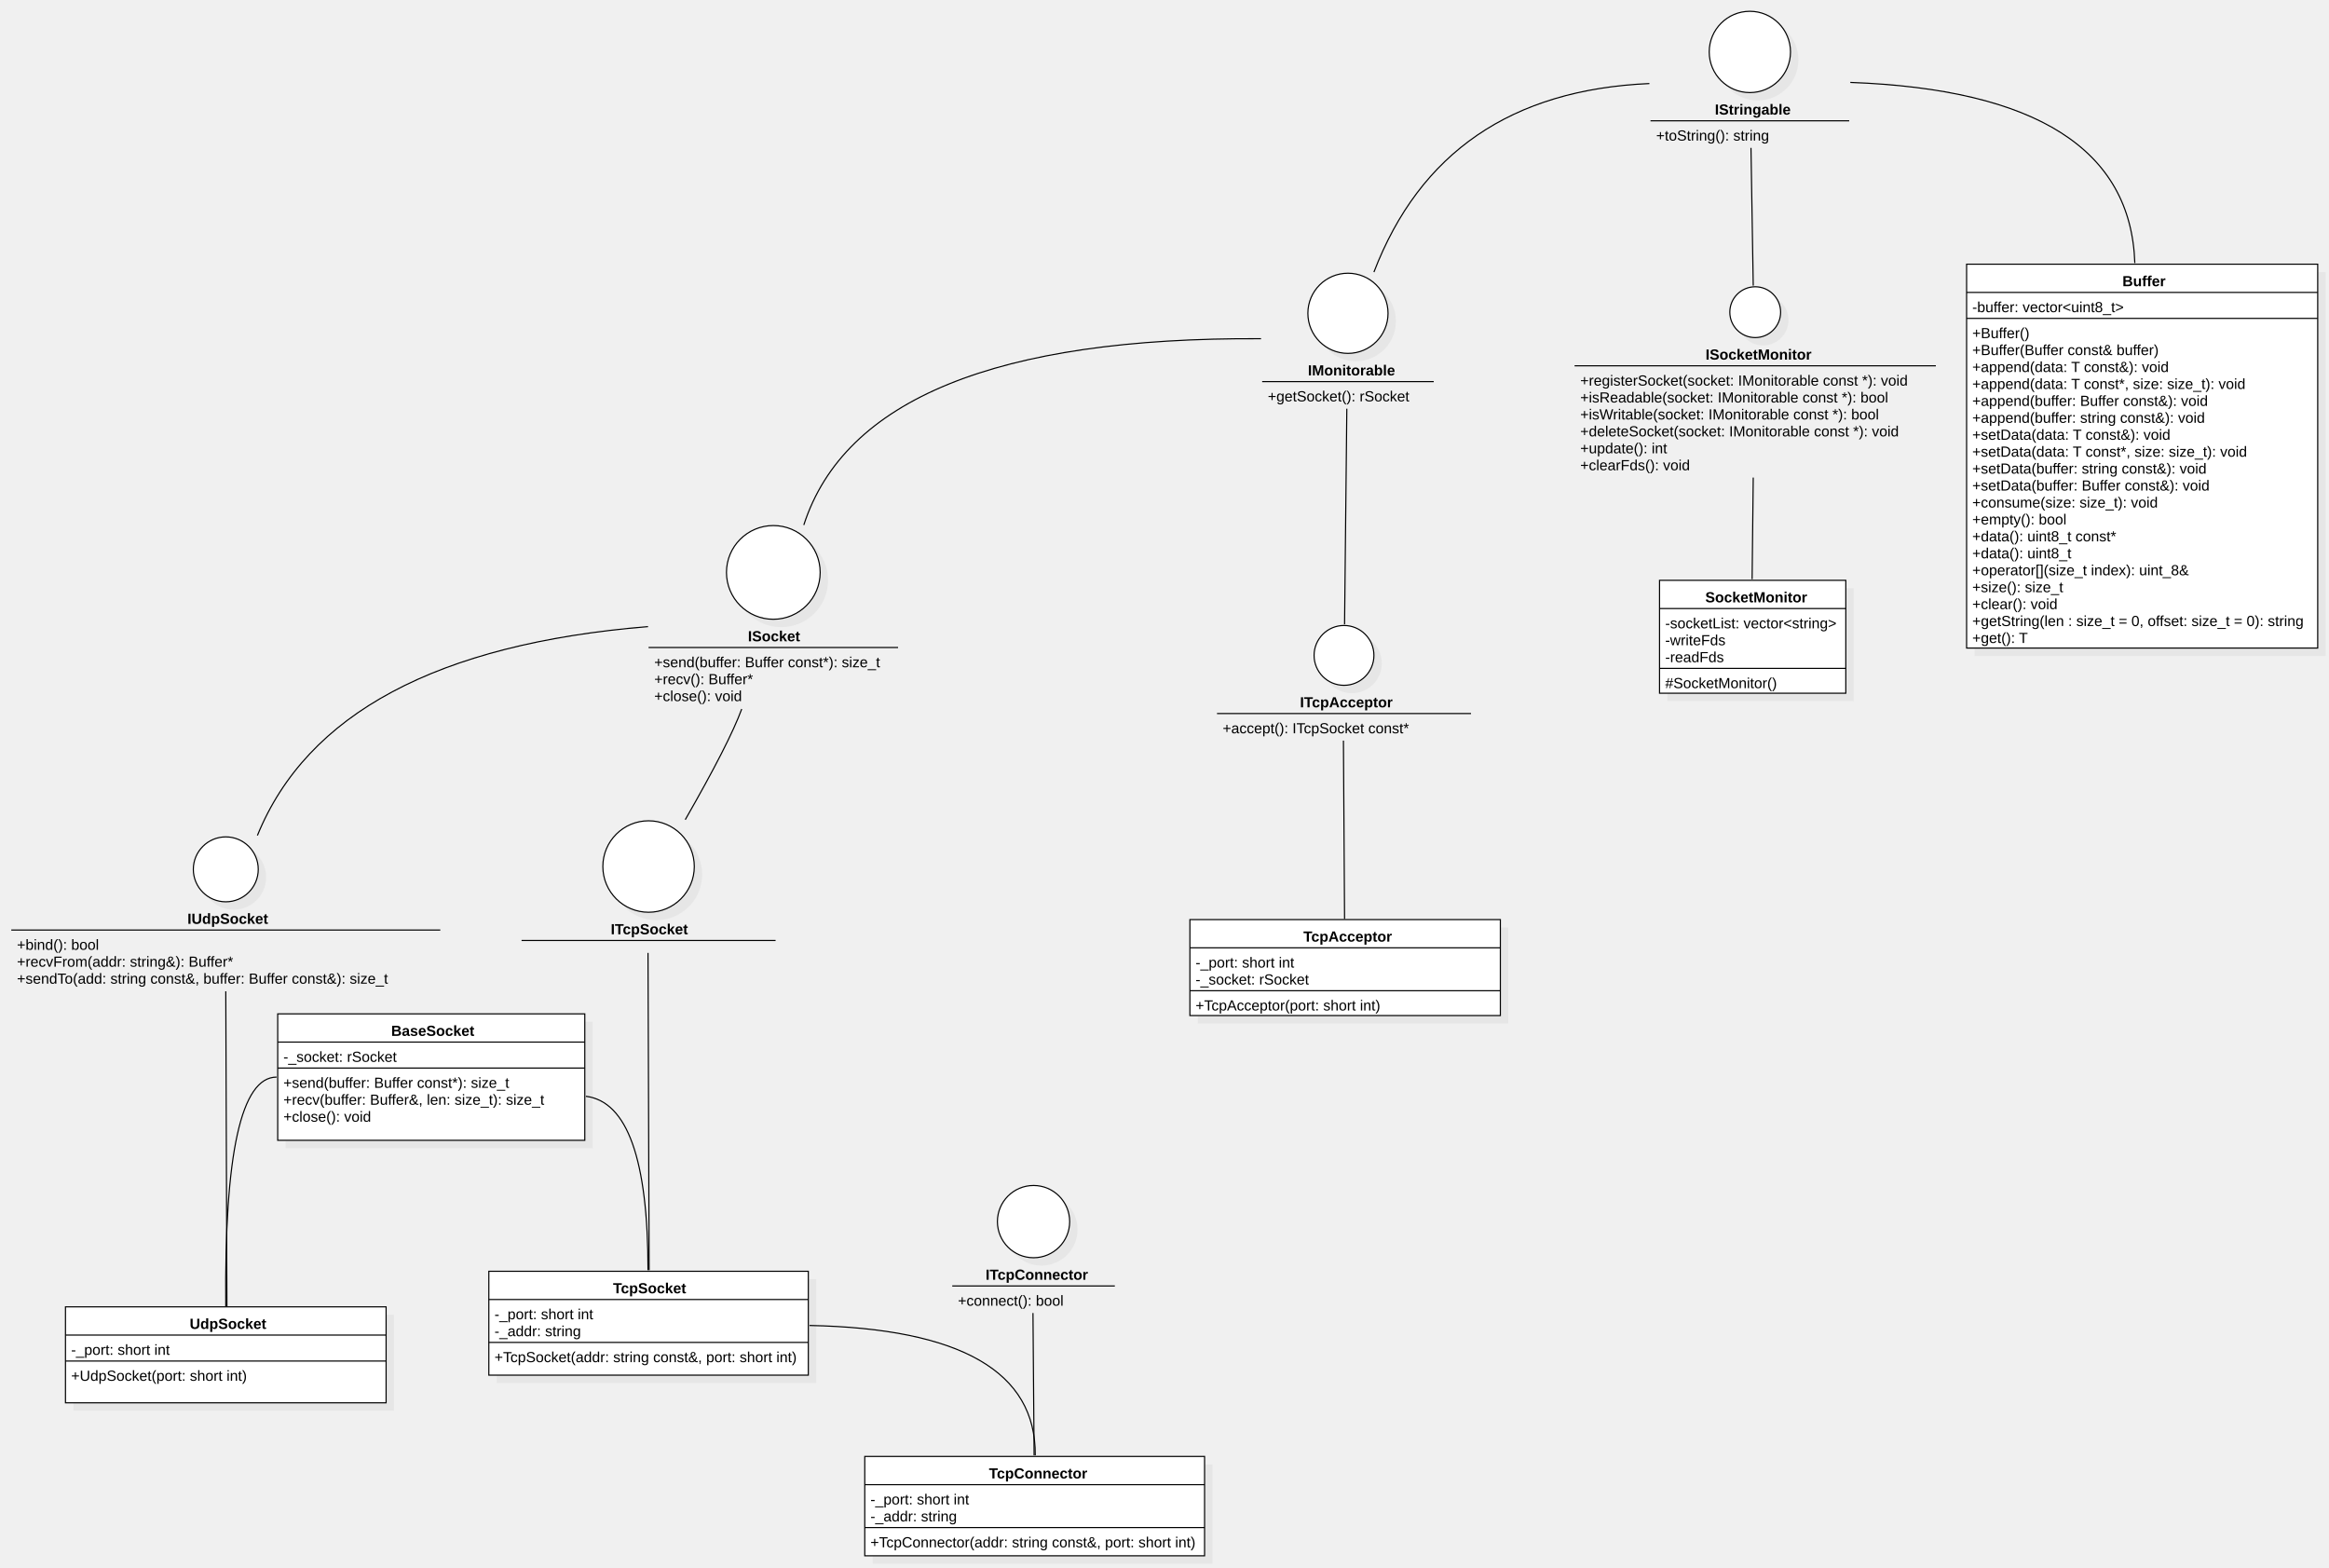
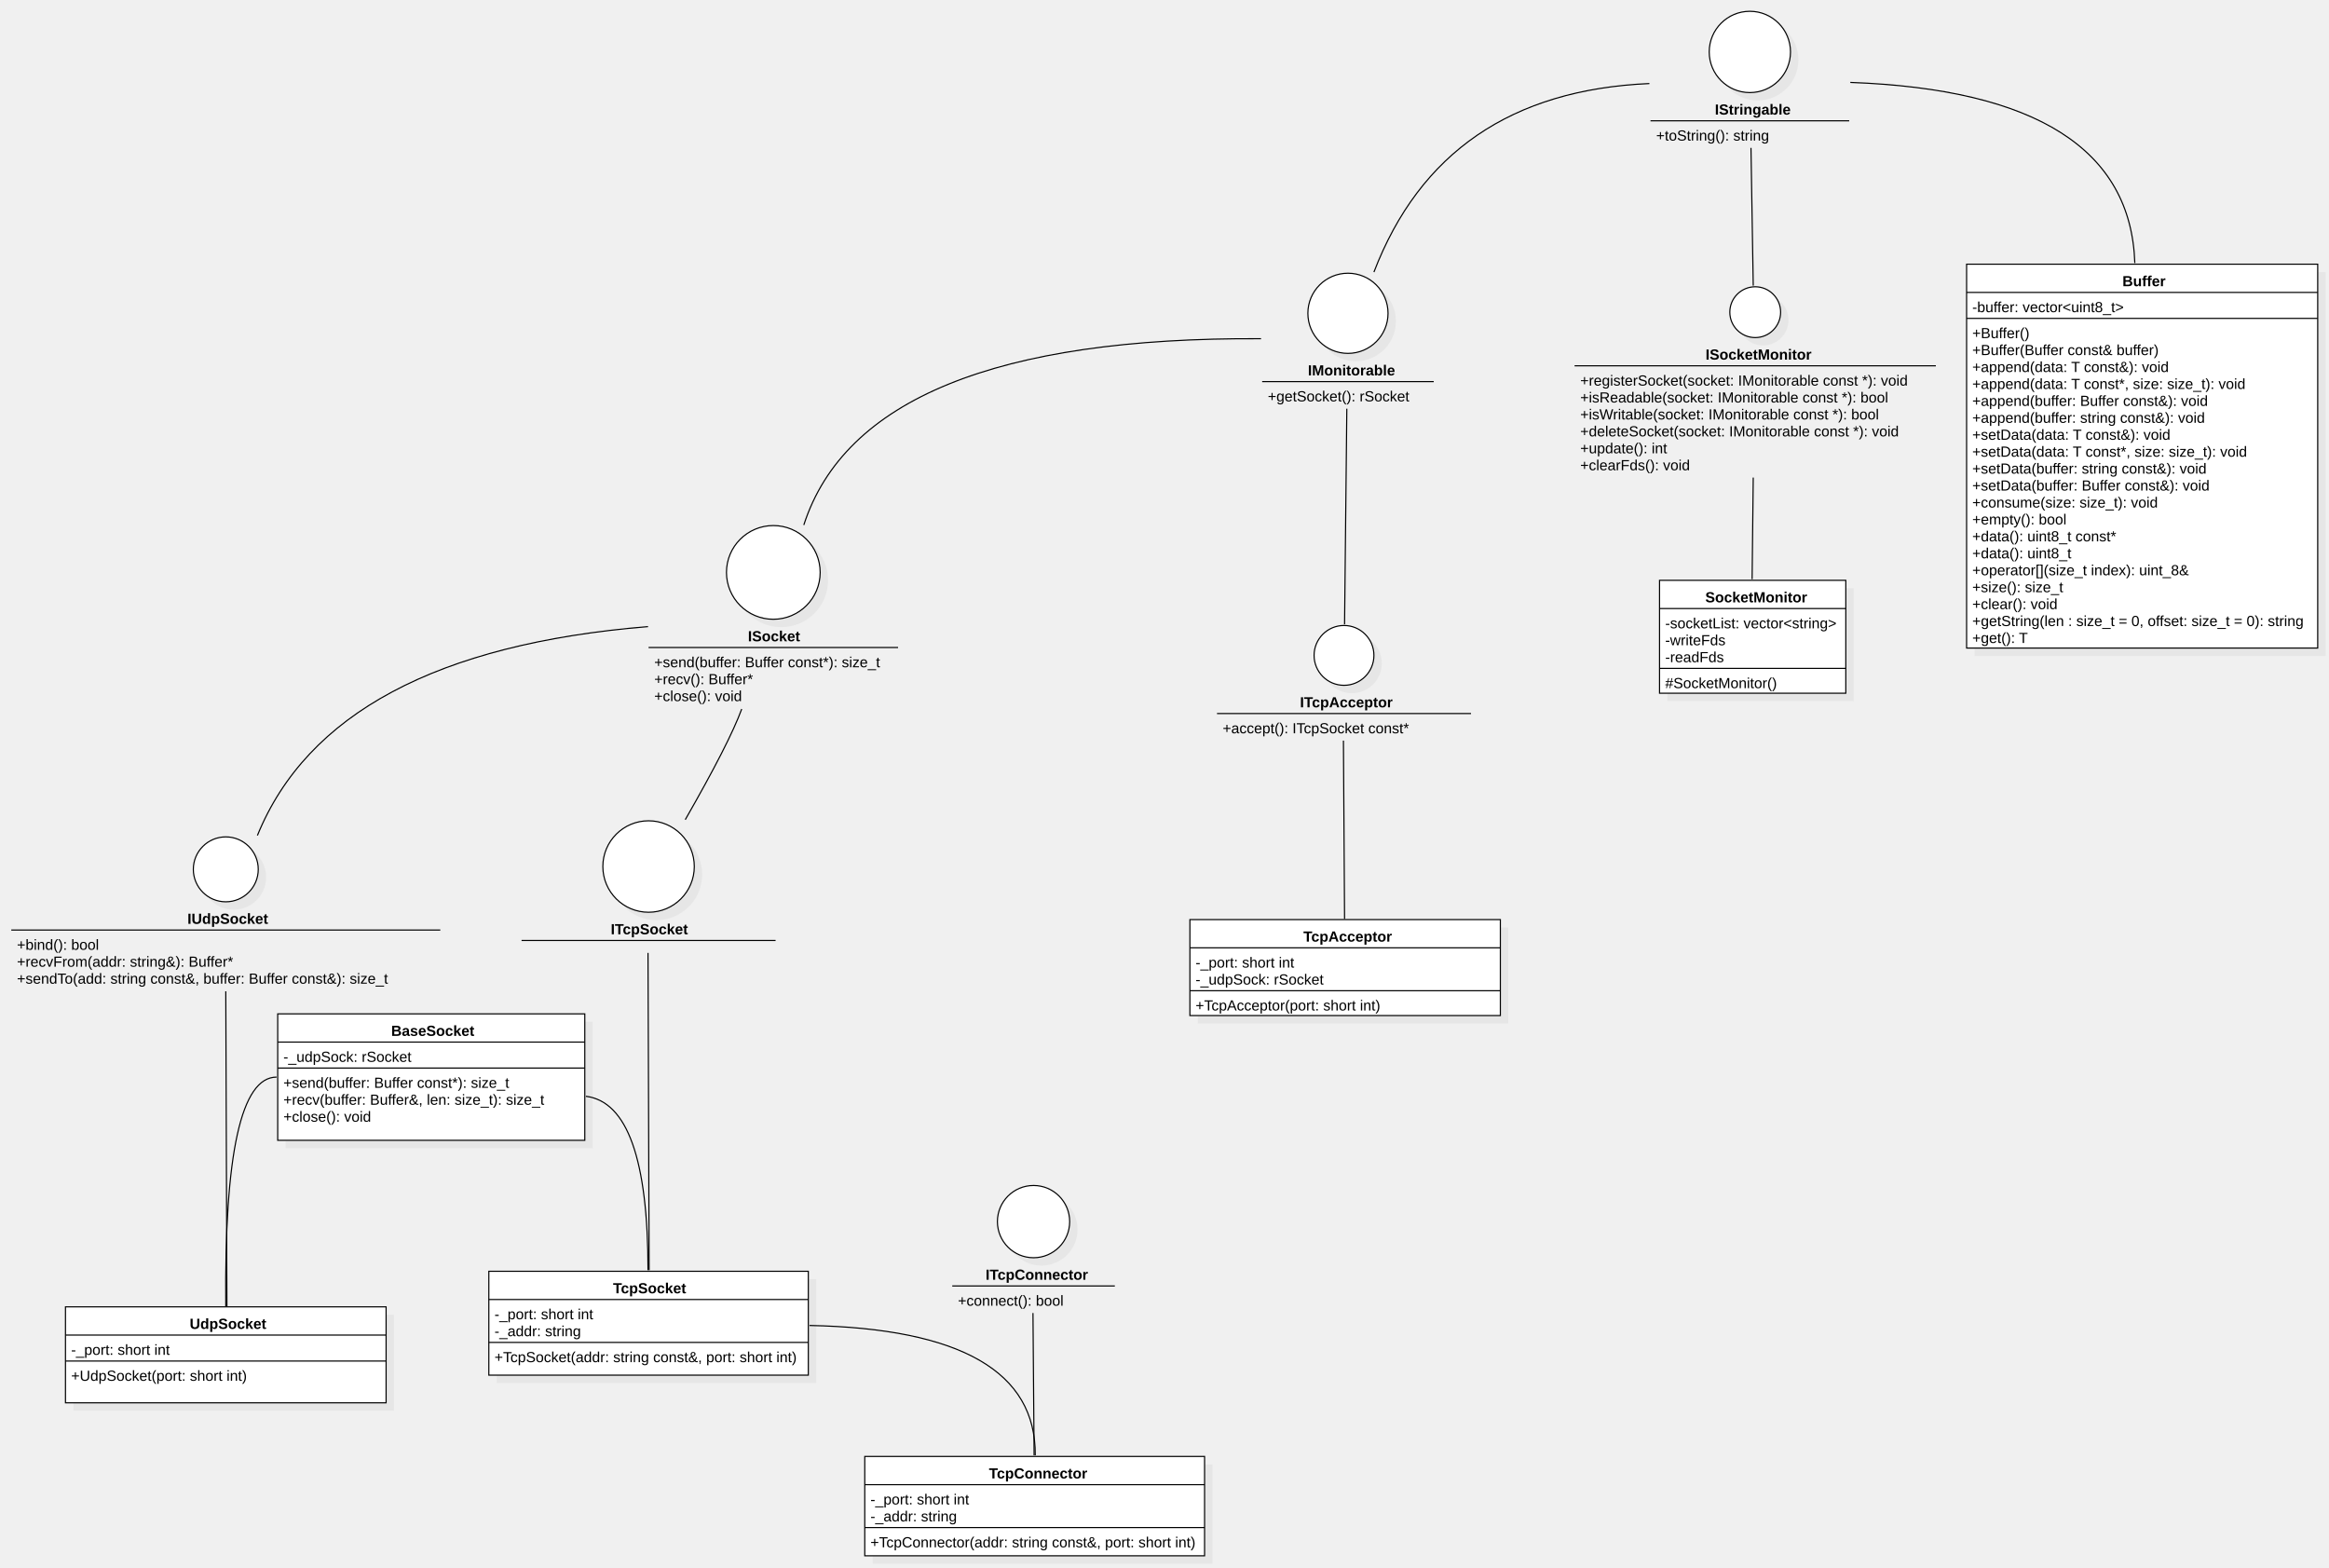
<svg xmlns="http://www.w3.org/2000/svg" version="1.1" width="2063" height="1388">
  <defs />
  <g>
    <g transform="translate(-34,2) scale(1,1)">
      <path fill="#C0C0C0" stroke="none" d="M 684.5 512 C 684.5 489.08 703.08 470.5 726 470.5 C 748.92 470.5 767.5 489.08 767.5 512 C 767.5 534.92 748.92 553.5 726 553.5 C 703.08 553.5 684.5 534.92 684.5 512 Z" opacity="0.2" />
    </g>
    <g transform="translate(-34,2) scale(1,1)">
      <path fill="#ffffff" stroke="none" d="M 677.5 505 C 677.5 482.08 696.08 463.5 719 463.5 C 741.92 463.5 760.5 482.08 760.5 505 C 760.5 527.92 741.92 546.5 719 546.5 C 696.08 546.5 677.5 527.92 677.5 505 Z" />
    </g>
    <g transform="translate(-34,2) scale(1,1)">
      <path fill="none" stroke="#000000" d="M 677.5 505 C 677.5 482.08 696.08 463.5 719 463.5 C 741.92 463.5 760.5 482.08 760.5 505 C 760.5 527.92 741.92 546.5 719 546.5 C 696.08 546.5 677.5 527.92 677.5 505 Z" stroke-miterlimit="10" />
    </g>
    <g transform="translate(-34,2) scale(1,1)">
      <path fill="none" stroke="#000000" d="M 608.5 571.5 L 829.5 571.5" stroke-miterlimit="10" />
    </g>
    <g transform="translate(-34,2) scale(1,1)">
      <g>
        <path fill="none" stroke="none" />
        <text fill="#000000" stroke="none" font-family="Arial" font-size="13px" font-style="normal" font-weight="bold" text-decoration="none" x="696.5" y="566">ISocket</text>
      </g>
    </g>
    <g transform="translate(-34,2) scale(1,1)">
      <g>
        <path fill="none" stroke="none" />
        <text fill="#000000" stroke="none" font-family="Arial" font-size="13px" font-style="normal" font-weight="normal" text-decoration="none" x="613.5" y="589">+send(buffer: Buffer const*): size_t</text>
      </g>
    </g>
    <g transform="translate(-34,2) scale(1,1)">
      <g>
        <path fill="none" stroke="none" />
        <text fill="#000000" stroke="none" font-family="Arial" font-size="13px" font-style="normal" font-weight="normal" text-decoration="none" x="613.5" y="604">+recv(): Buffer*</text>
      </g>
    </g>
    <g transform="translate(-34,2) scale(1,1)">
      <g>
        <path fill="none" stroke="none" />
        <text fill="#000000" stroke="none" font-family="Arial" font-size="13px" font-style="normal" font-weight="normal" text-decoration="none" x="613.5" y="619">+close(): void</text>
      </g>
    </g>
    <g transform="translate(-34,2) scale(1,1)">
      <rect fill="#C0C0C0" stroke="none" x="807" y="1295" width="301" height="88" opacity="0.2" />
    </g>
    <g transform="translate(-34,2) scale(1,1)">
      <rect fill="#ffffff" stroke="none" x="800" y="1288" width="301" height="88" />
    </g>
    <g transform="translate(-34,2) scale(1,1)">
      <path fill="none" stroke="#000000" d="M 800 1288 L 1101 1288 L 1101 1376 L 800 1376 L 800 1288 Z Z" stroke-miterlimit="10" />
    </g>
    <g transform="translate(-34,2) scale(1,1)">
      <path fill="none" stroke="#000000" d="M 800 1313 L 1101 1313" stroke-miterlimit="10" />
    </g>
    <g transform="translate(-34,2) scale(1,1)">
      <path fill="none" stroke="#000000" d="M 800 1351 L 1101 1351" stroke-miterlimit="10" />
    </g>
    <g transform="translate(-34,2) scale(1,1)">
      <g>
        <path fill="none" stroke="none" />
        <text fill="#000000" stroke="none" font-family="Arial" font-size="13px" font-style="normal" font-weight="bold" text-decoration="none" x="910" y="1307.5">TcpConnector</text>
      </g>
    </g>
    <g transform="translate(-34,2) scale(1,1)">
      <g>
        <path fill="none" stroke="none" />
        <text fill="#000000" stroke="none" font-family="Arial" font-size="13px" font-style="normal" font-weight="normal" text-decoration="none" x="805" y="1330.5">-_port: short int</text>
      </g>
    </g>
    <g transform="translate(-34,2) scale(1,1)">
      <g>
        <path fill="none" stroke="none" />
        <text fill="#000000" stroke="none" font-family="Arial" font-size="13px" font-style="normal" font-weight="normal" text-decoration="none" x="805" y="1345.5">-_addr: string</text>
      </g>
    </g>
    <g transform="translate(-34,2) scale(1,1)">
      <g>
        <path fill="none" stroke="none" />
        <text fill="#000000" stroke="none" font-family="Arial" font-size="13px" font-style="normal" font-weight="normal" text-decoration="none" x="805" y="1368.5">+TcpConnector(addr: string const&amp;, port: short int)</text>
      </g>
    </g>
    <g transform="translate(-34,2) scale(1,1)">
      <rect fill="#C0C0C0" stroke="none" x="99" y="1162.5" width="284" height="85" opacity="0.2" />
    </g>
    <g transform="translate(-34,2) scale(1,1)">
      <rect fill="#ffffff" stroke="none" x="92" y="1155.5" width="284" height="85" />
    </g>
    <g transform="translate(-34,2) scale(1,1)">
      <path fill="none" stroke="#000000" d="M 92 1155.5 L 376 1155.5 L 376 1240.5 L 92 1240.5 L 92 1155.5 Z Z" stroke-miterlimit="10" />
    </g>
    <g transform="translate(-34,2) scale(1,1)">
      <path fill="none" stroke="#000000" d="M 92 1180.5 L 376 1180.5" stroke-miterlimit="10" />
    </g>
    <g transform="translate(-34,2) scale(1,1)">
      <path fill="none" stroke="#000000" d="M 92 1203.5 L 376 1203.5" stroke-miterlimit="10" />
    </g>
    <g transform="translate(-34,2) scale(1,1)">
      <g>
        <path fill="none" stroke="none" />
        <text fill="#000000" stroke="none" font-family="Arial" font-size="13px" font-style="normal" font-weight="bold" text-decoration="none" x="202" y="1175">UdpSocket</text>
      </g>
    </g>
    <g transform="translate(-34,2) scale(1,1)">
      <g>
        <path fill="none" stroke="none" />
        <text fill="#000000" stroke="none" font-family="Arial" font-size="13px" font-style="normal" font-weight="normal" text-decoration="none" x="97" y="1198">-_port: short int</text>
      </g>
    </g>
    <g transform="translate(-34,2) scale(1,1)">
      <g>
        <path fill="none" stroke="none" />
        <text fill="#000000" stroke="none" font-family="Arial" font-size="13px" font-style="normal" font-weight="normal" text-decoration="none" x="97" y="1221">+UdpSocket(port: short int)</text>
      </g>
    </g>
    <g transform="translate(-34,2) scale(1,1)">
      <path fill="#C0C0C0" stroke="none" d="M 212.25 775 C 212.25 759.122 225.122 746.25 241 746.25 C 256.878 746.25 269.75 759.122 269.75 775 C 269.75 790.878 256.878 803.75 241 803.75 C 225.122 803.75 212.25 790.878 212.25 775 Z" opacity="0.2" />
    </g>
    <g transform="translate(-34,2) scale(1,1)">
      <path fill="#ffffff" stroke="none" d="M 205.25 768 C 205.25 752.122 218.122 739.25 234 739.25 C 249.878 739.25 262.75 752.122 262.75 768 C 262.75 783.878 249.878 796.75 234 796.75 C 218.122 796.75 205.25 783.878 205.25 768 Z" />
    </g>
    <g transform="translate(-34,2) scale(1,1)">
      <path fill="none" stroke="#000000" d="M 205.25 768 C 205.25 752.122 218.122 739.25 234 739.25 C 249.878 739.25 262.75 752.122 262.75 768 C 262.75 783.878 249.878 796.75 234 796.75 C 218.122 796.75 205.25 783.878 205.25 768 Z" stroke-miterlimit="10" />
    </g>
    <g transform="translate(-34,2) scale(1,1)">
      <path fill="none" stroke="#000000" d="M 44 821.75 L 424 821.75" stroke-miterlimit="10" />
    </g>
    <g transform="translate(-34,2) scale(1,1)">
      <g>
        <path fill="none" stroke="none" />
        <text fill="#000000" stroke="none" font-family="Arial" font-size="13px" font-style="normal" font-weight="bold" text-decoration="none" x="200" y="816.25">IUdpSocket</text>
      </g>
    </g>
    <g transform="translate(-34,2) scale(1,1)">
      <g>
        <path fill="none" stroke="none" />
        <text fill="#000000" stroke="none" font-family="Arial" font-size="13px" font-style="normal" font-weight="normal" text-decoration="none" x="49" y="839.25">+bind(): bool</text>
      </g>
    </g>
    <g transform="translate(-34,2) scale(1,1)">
      <g>
        <path fill="none" stroke="none" />
        <text fill="#000000" stroke="none" font-family="Arial" font-size="13px" font-style="normal" font-weight="normal" text-decoration="none" x="49" y="854.25">+recvFrom(addr: string&amp;): Buffer*</text>
      </g>
    </g>
    <g transform="translate(-34,2) scale(1,1)">
      <g>
        <path fill="none" stroke="none" />
        <text fill="#000000" stroke="none" font-family="Arial" font-size="13px" font-style="normal" font-weight="normal" text-decoration="none" x="49" y="869.25">+sendTo(add: string const&amp;, buffer: Buffer const&amp;): size_t</text>
      </g>
    </g>
    <g transform="translate(-34,2) scale(1,1)">
      <path fill="#C0C0C0" stroke="none" d="M 924.5 1087 C 924.5 1069.327 938.827 1055 956.5 1055 C 974.173 1055 988.5 1069.327 988.5 1087 C 988.5 1104.673 974.173 1119 956.5 1119 C 938.827 1119 924.5 1104.673 924.5 1087 Z" opacity="0.2" />
    </g>
    <g transform="translate(-34,2) scale(1,1)">
      <path fill="#ffffff" stroke="none" d="M 917.5 1080 C 917.5 1062.327 931.827 1048 949.5 1048 C 967.173 1048 981.5 1062.327 981.5 1080 C 981.5 1097.673 967.173 1112 949.5 1112 C 931.827 1112 917.5 1097.673 917.5 1080 Z" />
    </g>
    <g transform="translate(-34,2) scale(1,1)">
      <path fill="none" stroke="#000000" d="M 917.5 1080 C 917.5 1062.327 931.827 1048 949.5 1048 C 967.173 1048 981.5 1062.327 981.5 1080 C 981.5 1097.673 967.173 1112 949.5 1112 C 931.827 1112 917.5 1097.673 917.5 1080 Z" stroke-miterlimit="10" />
    </g>
    <g transform="translate(-34,2) scale(1,1)">
      <path fill="none" stroke="#000000" d="M 877.5 1137 L 1021.5 1137" stroke-miterlimit="10" />
    </g>
    <g transform="translate(-34,2) scale(1,1)">
      <g>
        <path fill="none" stroke="none" />
        <text fill="#000000" stroke="none" font-family="Arial" font-size="13px" font-style="normal" font-weight="bold" text-decoration="none" x="907" y="1131.5">ITcpConnector</text>
      </g>
    </g>
    <g transform="translate(-34,2) scale(1,1)">
      <g>
        <path fill="none" stroke="none" />
        <text fill="#000000" stroke="none" font-family="Arial" font-size="13px" font-style="normal" font-weight="normal" text-decoration="none" x="882.5" y="1154.5">+connect(): bool</text>
      </g>
    </g>
    <g transform="translate(-34,2) scale(1,1)">
      <path fill="none" stroke="#000000" d="M 262 738 Q 328 576 608 553" stroke-miterlimit="10" />
    </g>
    <g transform="translate(-34,2) scale(1,1)">
      <path fill="none" stroke="#000000" d="M 235 1155 Q 235 1123 234 876" stroke-miterlimit="10" />
    </g>
    <g transform="translate(-34,2) scale(1,1)">
      <path fill="none" stroke="#000000" d="M 950 1287 L 949 1161" stroke-miterlimit="10" />
    </g>
    <g transform="translate(-34,2) scale(1,1)">
      <path fill="#C0C0C0" stroke="none" d="M 1205 585.5 C 1205 570.864 1216.864 559 1231.5 559 C 1246.136 559 1258 570.864 1258 585.5 C 1258 600.136 1246.136 612 1231.5 612 C 1216.864 612 1205 600.136 1205 585.5 Z" opacity="0.2" />
    </g>
    <g transform="translate(-34,2) scale(1,1)">
      <path fill="#ffffff" stroke="none" d="M 1198 578.5 C 1198 563.864 1209.864 552 1224.5 552 C 1239.136 552 1251 563.864 1251 578.5 C 1251 593.136 1239.136 605 1224.5 605 C 1209.864 605 1198 593.136 1198 578.5 Z" />
    </g>
    <g transform="translate(-34,2) scale(1,1)">
      <path fill="none" stroke="#000000" d="M 1198 578.5 C 1198 563.864 1209.864 552 1224.5 552 C 1239.136 552 1251 563.864 1251 578.5 C 1251 593.136 1239.136 605 1224.5 605 C 1209.864 605 1198 593.136 1198 578.5 Z" stroke-miterlimit="10" />
    </g>
    <g transform="translate(-34,2) scale(1,1)">
      <path fill="none" stroke="#000000" d="M 1112 630 L 1337 630" stroke-miterlimit="10" />
    </g>
    <g transform="translate(-34,2) scale(1,1)">
      <g>
        <path fill="none" stroke="none" />
        <text fill="#000000" stroke="none" font-family="Arial" font-size="13px" font-style="normal" font-weight="bold" text-decoration="none" x="1185.5" y="624.5">ITcpAcceptor</text>
      </g>
    </g>
    <g transform="translate(-34,2) scale(1,1)">
      <g>
        <path fill="none" stroke="none" />
        <text fill="#000000" stroke="none" font-family="Arial" font-size="13px" font-style="normal" font-weight="normal" text-decoration="none" x="1117" y="647.5">+accept(): ITcpSocket const*</text>
      </g>
    </g>
    <g transform="translate(-34,2) scale(1,1)">
      <rect fill="#C0C0C0" stroke="none" x="1095" y="819.5" width="275" height="85" opacity="0.2" />
    </g>
    <g transform="translate(-34,2) scale(1,1)">
      <rect fill="#ffffff" stroke="none" x="1088" y="812.5" width="275" height="85" />
    </g>
    <g transform="translate(-34,2) scale(1,1)">
      <path fill="none" stroke="#000000" d="M 1088 812.5 L 1363 812.5 L 1363 897.5 L 1088 897.5 L 1088 812.5 Z Z" stroke-miterlimit="10" />
    </g>
    <g transform="translate(-34,2) scale(1,1)">
      <path fill="none" stroke="#000000" d="M 1088 837.5 L 1363 837.5" stroke-miterlimit="10" />
    </g>
    <g transform="translate(-34,2) scale(1,1)">
      <path fill="none" stroke="#000000" d="M 1088 875.5 L 1363 875.5" stroke-miterlimit="10" />
    </g>
    <g transform="translate(-34,2) scale(1,1)">
      <g>
        <path fill="none" stroke="none" />
        <text fill="#000000" stroke="none" font-family="Arial" font-size="13px" font-style="normal" font-weight="bold" text-decoration="none" x="1188.5" y="832">TcpAcceptor</text>
      </g>
    </g>
    <g transform="translate(-34,2) scale(1,1)">
      <g>
        <path fill="none" stroke="none" />
        <text fill="#000000" stroke="none" font-family="Arial" font-size="13px" font-style="normal" font-weight="normal" text-decoration="none" x="1093" y="855">-_port: short int</text>
      </g>
    </g>
    <g transform="translate(-34,2) scale(1,1)">
      <g>
        <path fill="none" stroke="none" />
-         <text fill="#000000" stroke="none" font-family="Arial" font-size="13px" font-style="normal" font-weight="normal" text-decoration="none" x="1093" y="870">-_socket: rSocket</text>
+         <text fill="#000000" stroke="none" font-family="Arial" font-size="13px" font-style="normal" font-weight="normal" text-decoration="none" x="1093" y="870">-_udpSock: rSocket</text>
      </g>
    </g>
    <g transform="translate(-34,2) scale(1,1)">
      <g>
        <path fill="none" stroke="none" />
        <text fill="#000000" stroke="none" font-family="Arial" font-size="13px" font-style="normal" font-weight="normal" text-decoration="none" x="1093" y="893">+TcpAcceptor(port: short int)</text>
      </g>
    </g>
    <g transform="translate(-34,2) scale(1,1)">
      <rect fill="#C0C0C0" stroke="none" x="1783" y="239" width="311" height="340" opacity="0.2" />
    </g>
    <g transform="translate(-34,2) scale(1,1)">
      <rect fill="#ffffff" stroke="none" x="1776" y="232" width="311" height="340" />
    </g>
    <g transform="translate(-34,2) scale(1,1)">
      <path fill="none" stroke="#000000" d="M 1776 232 L 2087 232 L 2087 572 L 1776 572 L 1776 232 Z Z" stroke-miterlimit="10" />
    </g>
    <g transform="translate(-34,2) scale(1,1)">
      <path fill="none" stroke="#000000" d="M 1776 257 L 2087 257" stroke-miterlimit="10" />
    </g>
    <g transform="translate(-34,2) scale(1,1)">
      <path fill="none" stroke="#000000" d="M 1776 280 L 2087 280" stroke-miterlimit="10" />
    </g>
    <g transform="translate(-34,2) scale(1,1)">
      <g>
        <path fill="none" stroke="none" />
        <text fill="#000000" stroke="none" font-family="Arial" font-size="13px" font-style="normal" font-weight="bold" text-decoration="none" x="1914" y="251.5">Buffer</text>
      </g>
    </g>
    <g transform="translate(-34,2) scale(1,1)">
      <g>
        <path fill="none" stroke="none" />
        <text fill="#000000" stroke="none" font-family="Arial" font-size="13px" font-style="normal" font-weight="normal" text-decoration="none" x="1781" y="274.5">-buffer: vector&lt;uint8_t&gt;</text>
      </g>
    </g>
    <g transform="translate(-34,2) scale(1,1)">
      <g>
        <path fill="none" stroke="none" />
        <text fill="#000000" stroke="none" font-family="Arial" font-size="13px" font-style="normal" font-weight="normal" text-decoration="none" x="1781" y="297.5">+Buffer()</text>
      </g>
    </g>
    <g transform="translate(-34,2) scale(1,1)">
      <g>
        <path fill="none" stroke="none" />
        <text fill="#000000" stroke="none" font-family="Arial" font-size="13px" font-style="normal" font-weight="normal" text-decoration="none" x="1781" y="312.5">+Buffer(Buffer const&amp; buffer)</text>
      </g>
    </g>
    <g transform="translate(-34,2) scale(1,1)">
      <g>
        <path fill="none" stroke="none" />
        <text fill="#000000" stroke="none" font-family="Arial" font-size="13px" font-style="normal" font-weight="normal" text-decoration="none" x="1781" y="327.5">+append(data: T const&amp;): void</text>
      </g>
    </g>
    <g transform="translate(-34,2) scale(1,1)">
      <g>
        <path fill="none" stroke="none" />
        <text fill="#000000" stroke="none" font-family="Arial" font-size="13px" font-style="normal" font-weight="normal" text-decoration="none" x="1781" y="342.5">+append(data: T const*, size: size_t): void</text>
      </g>
    </g>
    <g transform="translate(-34,2) scale(1,1)">
      <g>
        <path fill="none" stroke="none" />
        <text fill="#000000" stroke="none" font-family="Arial" font-size="13px" font-style="normal" font-weight="normal" text-decoration="none" x="1781" y="357.5">+append(buffer: Buffer const&amp;): void</text>
      </g>
    </g>
    <g transform="translate(-34,2) scale(1,1)">
      <g>
        <path fill="none" stroke="none" />
        <text fill="#000000" stroke="none" font-family="Arial" font-size="13px" font-style="normal" font-weight="normal" text-decoration="none" x="1781" y="372.5">+append(buffer: string const&amp;): void</text>
      </g>
    </g>
    <g transform="translate(-34,2) scale(1,1)">
      <g>
        <path fill="none" stroke="none" />
        <text fill="#000000" stroke="none" font-family="Arial" font-size="13px" font-style="normal" font-weight="normal" text-decoration="none" x="1781" y="387.5">+setData(data: T const&amp;): void</text>
      </g>
    </g>
    <g transform="translate(-34,2) scale(1,1)">
      <g>
        <path fill="none" stroke="none" />
        <text fill="#000000" stroke="none" font-family="Arial" font-size="13px" font-style="normal" font-weight="normal" text-decoration="none" x="1781" y="402.5">+setData(data: T const*, size: size_t): void</text>
      </g>
    </g>
    <g transform="translate(-34,2) scale(1,1)">
      <g>
        <path fill="none" stroke="none" />
        <text fill="#000000" stroke="none" font-family="Arial" font-size="13px" font-style="normal" font-weight="normal" text-decoration="none" x="1781" y="417.5">+setData(buffer: string const&amp;): void</text>
      </g>
    </g>
    <g transform="translate(-34,2) scale(1,1)">
      <g>
        <path fill="none" stroke="none" />
        <text fill="#000000" stroke="none" font-family="Arial" font-size="13px" font-style="normal" font-weight="normal" text-decoration="none" x="1781" y="432.5">+setData(buffer: Buffer const&amp;): void</text>
      </g>
    </g>
    <g transform="translate(-34,2) scale(1,1)">
      <g>
        <path fill="none" stroke="none" />
        <text fill="#000000" stroke="none" font-family="Arial" font-size="13px" font-style="normal" font-weight="normal" text-decoration="none" x="1781" y="447.5">+consume(size: size_t): void</text>
      </g>
    </g>
    <g transform="translate(-34,2) scale(1,1)">
      <g>
        <path fill="none" stroke="none" />
        <text fill="#000000" stroke="none" font-family="Arial" font-size="13px" font-style="normal" font-weight="normal" text-decoration="none" x="1781" y="462.5">+empty(): bool</text>
      </g>
    </g>
    <g transform="translate(-34,2) scale(1,1)">
      <g>
        <path fill="none" stroke="none" />
        <text fill="#000000" stroke="none" font-family="Arial" font-size="13px" font-style="normal" font-weight="normal" text-decoration="none" x="1781" y="477.5">+data(): uint8_t const*</text>
      </g>
    </g>
    <g transform="translate(-34,2) scale(1,1)">
      <g>
        <path fill="none" stroke="none" />
        <text fill="#000000" stroke="none" font-family="Arial" font-size="13px" font-style="normal" font-weight="normal" text-decoration="none" x="1781" y="492.5">+data(): uint8_t</text>
      </g>
    </g>
    <g transform="translate(-34,2) scale(1,1)">
      <g>
        <path fill="none" stroke="none" />
        <text fill="#000000" stroke="none" font-family="Arial" font-size="13px" font-style="normal" font-weight="normal" text-decoration="none" x="1781" y="507.5">+operator[](size_t index): uint_8&amp;</text>
      </g>
    </g>
    <g transform="translate(-34,2) scale(1,1)">
      <g>
        <path fill="none" stroke="none" />
        <text fill="#000000" stroke="none" font-family="Arial" font-size="13px" font-style="normal" font-weight="normal" text-decoration="none" x="1781" y="522.5">+size(): size_t</text>
      </g>
    </g>
    <g transform="translate(-34,2) scale(1,1)">
      <g>
        <path fill="none" stroke="none" />
        <text fill="#000000" stroke="none" font-family="Arial" font-size="13px" font-style="normal" font-weight="normal" text-decoration="none" x="1781" y="537.5">+clear(): void</text>
      </g>
    </g>
    <g transform="translate(-34,2) scale(1,1)">
      <g>
        <path fill="none" stroke="none" />
        <text fill="#000000" stroke="none" font-family="Arial" font-size="13px" font-style="normal" font-weight="normal" text-decoration="none" x="1781" y="552.5">+getString(len : size_t = 0, offset: size_t = 0): string</text>
      </g>
    </g>
    <g transform="translate(-34,2) scale(1,1)">
      <g>
        <path fill="none" stroke="none" />
        <text fill="#000000" stroke="none" font-family="Arial" font-size="13px" font-style="normal" font-weight="normal" text-decoration="none" x="1781" y="567.5">+get(): T</text>
      </g>
    </g>
    <g transform="translate(-34,2) scale(1,1)">
      <rect fill="#C0C0C0" stroke="none" x="474" y="1131" width="283" height="92" opacity="0.2" />
    </g>
    <g transform="translate(-34,2) scale(1,1)">
      <rect fill="#ffffff" stroke="none" x="467" y="1124" width="283" height="92" />
    </g>
    <g transform="translate(-34,2) scale(1,1)">
      <path fill="none" stroke="#000000" d="M 467 1124 L 750 1124 L 750 1216 L 467 1216 L 467 1124 Z Z" stroke-miterlimit="10" />
    </g>
    <g transform="translate(-34,2) scale(1,1)">
      <path fill="none" stroke="#000000" d="M 467 1149 L 750 1149" stroke-miterlimit="10" />
    </g>
    <g transform="translate(-34,2) scale(1,1)">
      <path fill="none" stroke="#000000" d="M 467 1187 L 750 1187" stroke-miterlimit="10" />
    </g>
    <g transform="translate(-34,2) scale(1,1)">
      <g>
        <path fill="none" stroke="none" />
        <text fill="#000000" stroke="none" font-family="Arial" font-size="13px" font-style="normal" font-weight="bold" text-decoration="none" x="577" y="1143.5">TcpSocket</text>
      </g>
    </g>
    <g transform="translate(-34,2) scale(1,1)">
      <g>
        <path fill="none" stroke="none" />
        <text fill="#000000" stroke="none" font-family="Arial" font-size="13px" font-style="normal" font-weight="normal" text-decoration="none" x="472" y="1166.5">-_port: short int</text>
      </g>
    </g>
    <g transform="translate(-34,2) scale(1,1)">
      <g>
        <path fill="none" stroke="none" />
        <text fill="#000000" stroke="none" font-family="Arial" font-size="13px" font-style="normal" font-weight="normal" text-decoration="none" x="472" y="1181.5">-_addr: string</text>
      </g>
    </g>
    <g transform="translate(-34,2) scale(1,1)">
      <g>
        <path fill="none" stroke="none" />
        <text fill="#000000" stroke="none" font-family="Arial" font-size="13px" font-style="normal" font-weight="normal" text-decoration="none" x="472" y="1204.5">+TcpSocket(addr: string const&amp;, port: short int)</text>
      </g>
    </g>
    <g transform="translate(-34,2) scale(1,1)">
      <path fill="#C0C0C0" stroke="none" d="M 575 772.5 C 575 750.132 593.132 732 615.5 732 C 637.868 732 656 750.132 656 772.5 C 656 794.868 637.868 813 615.5 813 C 593.132 813 575 794.868 575 772.5 Z" opacity="0.2" />
    </g>
    <g transform="translate(-34,2) scale(1,1)">
      <path fill="#ffffff" stroke="none" d="M 568 765.5 C 568 743.132 586.132 725 608.5 725 C 630.868 725 649 743.132 649 765.5 C 649 787.868 630.868 806 608.5 806 C 586.132 806 568 787.868 568 765.5 Z" />
    </g>
    <g transform="translate(-34,2) scale(1,1)">
      <path fill="none" stroke="#000000" d="M 568 765.5 C 568 743.132 586.132 725 608.5 725 C 630.868 725 649 743.132 649 765.5 C 649 787.868 630.868 806 608.5 806 C 586.132 806 568 787.868 568 765.5 Z" stroke-miterlimit="10" />
    </g>
    <g transform="translate(-34,2) scale(1,1)">
      <path fill="none" stroke="#000000" d="M 496 831 L 721 831" stroke-miterlimit="10" />
    </g>
    <g transform="translate(-34,2) scale(1,1)">
      <g>
        <path fill="none" stroke="none" />
        <text fill="#000000" stroke="none" font-family="Arial" font-size="13px" font-style="normal" font-weight="bold" text-decoration="none" x="575" y="825.5">ITcpSocket</text>
      </g>
    </g>
    <g transform="translate(-34,2) scale(1,1)">
      <path fill="none" stroke="#000000" d="M 609 1123 Q 609 1099 608 842" stroke-miterlimit="10" />
    </g>
    <g transform="translate(-34,2) scale(1,1)">
      <path fill="none" stroke="#000000" d="M 641 724 Q 680 656 691 626" stroke-miterlimit="10" />
    </g>
    <g transform="translate(-34,2) scale(1,1)">
      <path fill="#C0C0C0" stroke="none" d="M 1573.25 281.5 C 1573.25 269.074 1583.324 259 1595.75 259 C 1608.176 259 1618.25 269.074 1618.25 281.5 C 1618.25 293.926 1608.176 304 1595.75 304 C 1583.324 304 1573.25 293.926 1573.25 281.5 Z" opacity="0.2" />
    </g>
    <g transform="translate(-34,2) scale(1,1)">
      <path fill="#ffffff" stroke="none" d="M 1566.25 274.5 C 1566.25 262.074 1576.324 252 1588.75 252 C 1601.176 252 1611.25 262.074 1611.25 274.5 C 1611.25 286.926 1601.176 297 1588.75 297 C 1576.324 297 1566.25 286.926 1566.25 274.5 Z" />
    </g>
    <g transform="translate(-34,2) scale(1,1)">
      <path fill="none" stroke="#000000" d="M 1566.25 274.5 C 1566.25 262.074 1576.324 252 1588.75 252 C 1601.176 252 1611.25 262.074 1611.25 274.5 C 1611.25 286.926 1601.176 297 1588.75 297 C 1576.324 297 1566.25 286.926 1566.25 274.5 Z" stroke-miterlimit="10" />
    </g>
    <g transform="translate(-34,2) scale(1,1)">
      <path fill="none" stroke="#000000" d="M 1428.75 322 L 1748.75 322" stroke-miterlimit="10" />
    </g>
    <g transform="translate(-34,2) scale(1,1)">
      <g>
        <path fill="none" stroke="none" />
        <text fill="#000000" stroke="none" font-family="Arial" font-size="13px" font-style="normal" font-weight="bold" text-decoration="none" x="1544.75" y="316.5">ISocketMonitor</text>
      </g>
    </g>
    <g transform="translate(-34,2) scale(1,1)">
      <g>
        <path fill="none" stroke="none" />
        <text fill="#000000" stroke="none" font-family="Arial" font-size="13px" font-style="normal" font-weight="normal" text-decoration="none" x="1433.75" y="339.5">+registerSocket(socket: IMonitorable const *): void</text>
      </g>
    </g>
    <g transform="translate(-34,2) scale(1,1)">
      <g>
        <path fill="none" stroke="none" />
        <text fill="#000000" stroke="none" font-family="Arial" font-size="13px" font-style="normal" font-weight="normal" text-decoration="none" x="1433.75" y="354.5">+isReadable(socket: IMonitorable const *): bool</text>
      </g>
    </g>
    <g transform="translate(-34,2) scale(1,1)">
      <g>
        <path fill="none" stroke="none" />
        <text fill="#000000" stroke="none" font-family="Arial" font-size="13px" font-style="normal" font-weight="normal" text-decoration="none" x="1433.75" y="369.5">+isWritable(socket: IMonitorable const *): bool</text>
      </g>
    </g>
    <g transform="translate(-34,2) scale(1,1)">
      <g>
        <path fill="none" stroke="none" />
        <text fill="#000000" stroke="none" font-family="Arial" font-size="13px" font-style="normal" font-weight="normal" text-decoration="none" x="1433.75" y="384.5">+deleteSocket(socket: IMonitorable const *): void</text>
      </g>
    </g>
    <g transform="translate(-34,2) scale(1,1)">
      <g>
        <path fill="none" stroke="none" />
        <text fill="#000000" stroke="none" font-family="Arial" font-size="13px" font-style="normal" font-weight="normal" text-decoration="none" x="1433.75" y="399.5">+update(): int</text>
      </g>
    </g>
    <g transform="translate(-34,2) scale(1,1)">
      <g>
        <path fill="none" stroke="none" />
        <text fill="#000000" stroke="none" font-family="Arial" font-size="13px" font-style="normal" font-weight="normal" text-decoration="none" x="1433.75" y="414.5">+clearFds(): void</text>
      </g>
    </g>
    <g transform="translate(-34,2) scale(1,1)">
      <rect fill="#C0C0C0" stroke="none" x="1511" y="519" width="165" height="100" opacity="0.2" />
    </g>
    <g transform="translate(-34,2) scale(1,1)">
      <rect fill="#ffffff" stroke="none" x="1504" y="512" width="165" height="100" />
    </g>
    <g transform="translate(-34,2) scale(1,1)">
      <path fill="none" stroke="#000000" d="M 1504 512 L 1669 512 L 1669 612 L 1504 612 L 1504 512 Z Z" stroke-miterlimit="10" />
    </g>
    <g transform="translate(-34,2) scale(1,1)">
      <path fill="none" stroke="#000000" d="M 1504 537 L 1669 537" stroke-miterlimit="10" />
    </g>
    <g transform="translate(-34,2) scale(1,1)">
      <path fill="none" stroke="#000000" d="M 1504 590 L 1669 590" stroke-miterlimit="10" />
    </g>
    <g transform="translate(-34,2) scale(1,1)">
      <g>
        <path fill="none" stroke="none" />
        <text fill="#000000" stroke="none" font-family="Arial" font-size="13px" font-style="normal" font-weight="bold" text-decoration="none" x="1544.5" y="531.5">SocketMonitor</text>
      </g>
    </g>
    <g transform="translate(-34,2) scale(1,1)">
      <g>
        <path fill="none" stroke="none" />
        <text fill="#000000" stroke="none" font-family="Arial" font-size="13px" font-style="normal" font-weight="normal" text-decoration="none" x="1509" y="554.5">-socketList: vector&lt;string&gt;</text>
      </g>
    </g>
    <g transform="translate(-34,2) scale(1,1)">
      <g>
        <path fill="none" stroke="none" />
        <text fill="#000000" stroke="none" font-family="Arial" font-size="13px" font-style="normal" font-weight="normal" text-decoration="none" x="1509" y="569.5">-writeFds</text>
      </g>
    </g>
    <g transform="translate(-34,2) scale(1,1)">
      <g>
        <path fill="none" stroke="none" />
        <text fill="#000000" stroke="none" font-family="Arial" font-size="13px" font-style="normal" font-weight="normal" text-decoration="none" x="1509" y="584.5">-readFds</text>
      </g>
    </g>
    <g transform="translate(-34,2) scale(1,1)">
      <g>
        <path fill="none" stroke="none" />
        <text fill="#000000" stroke="none" font-family="Arial" font-size="13px" font-style="normal" font-weight="normal" text-decoration="none" x="1509" y="607.5">#SocketMonitor()</text>
      </g>
    </g>
    <g transform="translate(-34,2) scale(1,1)">
      <path fill="#C0C0C0" stroke="none" d="M 1199.5 282.5 C 1199.5 262.894 1215.394 247 1235 247 C 1254.606 247 1270.5 262.894 1270.5 282.5 C 1270.5 302.106 1254.606 318 1235 318 C 1215.394 318 1199.5 302.106 1199.5 282.5 Z" opacity="0.2" />
    </g>
    <g transform="translate(-34,2) scale(1,1)">
      <path fill="#ffffff" stroke="none" d="M 1192.5 275.5 C 1192.5 255.894 1208.394 240 1228 240 C 1247.606 240 1263.5 255.894 1263.5 275.5 C 1263.5 295.106 1247.606 311 1228 311 C 1208.394 311 1192.5 295.106 1192.5 275.5 Z" />
    </g>
    <g transform="translate(-34,2) scale(1,1)">
      <path fill="none" stroke="#000000" d="M 1192.5 275.5 C 1192.5 255.894 1208.394 240 1228 240 C 1247.606 240 1263.5 255.894 1263.5 275.5 C 1263.5 295.106 1247.606 311 1228 311 C 1208.394 311 1192.5 295.106 1192.5 275.5 Z" stroke-miterlimit="10" />
    </g>
    <g transform="translate(-34,2) scale(1,1)">
      <path fill="none" stroke="#000000" d="M 1152 336 L 1304 336" stroke-miterlimit="10" />
    </g>
    <g transform="translate(-34,2) scale(1,1)">
      <g>
        <path fill="none" stroke="none" />
        <text fill="#000000" stroke="none" font-family="Arial" font-size="13px" font-style="normal" font-weight="bold" text-decoration="none" x="1192.5" y="330.5">IMonitorable</text>
      </g>
    </g>
    <g transform="translate(-34,2) scale(1,1)">
      <g>
        <path fill="none" stroke="none" />
        <text fill="#000000" stroke="none" font-family="Arial" font-size="13px" font-style="normal" font-weight="normal" text-decoration="none" x="1157" y="353.5">+getSocket(): rSocket</text>
      </g>
    </g>
    <g transform="translate(-34,2) scale(1,1)">
      <path fill="#C0C0C0" stroke="none" d="M 1555 51 C 1555 31.118 1571.118 15 1591 15 C 1610.882 15 1627 31.118 1627 51 C 1627 70.882 1610.882 87 1591 87 C 1571.118 87 1555 70.882 1555 51 Z" opacity="0.2" />
    </g>
    <g transform="translate(-34,2) scale(1,1)">
      <path fill="#ffffff" stroke="none" d="M 1548 44 C 1548 24.118 1564.118 8 1584 8 C 1603.882 8 1620 24.118 1620 44 C 1620 63.882 1603.882 80 1584 80 C 1564.118 80 1548 63.882 1548 44 Z" />
    </g>
    <g transform="translate(-34,2) scale(1,1)">
      <path fill="none" stroke="#000000" d="M 1548 44 C 1548 24.118 1564.118 8 1584 8 C 1603.882 8 1620 24.118 1620 44 C 1620 63.882 1603.882 80 1584 80 C 1564.118 80 1548 63.882 1548 44 Z" stroke-miterlimit="10" />
    </g>
    <g transform="translate(-34,2) scale(1,1)">
      <path fill="none" stroke="#000000" d="M 1496 105 L 1672 105" stroke-miterlimit="10" />
    </g>
    <g transform="translate(-34,2) scale(1,1)">
      <g>
        <path fill="none" stroke="none" />
        <text fill="#000000" stroke="none" font-family="Arial" font-size="13px" font-style="normal" font-weight="bold" text-decoration="none" x="1553" y="99.5">IStringable</text>
      </g>
    </g>
    <g transform="translate(-34,2) scale(1,1)">
      <g>
        <path fill="none" stroke="none" />
        <text fill="#000000" stroke="none" font-family="Arial" font-size="13px" font-style="normal" font-weight="normal" text-decoration="none" x="1501" y="122.5">+toString(): string</text>
      </g>
    </g>
    <g transform="translate(-34,2) scale(1,1)">
      <path fill="none" stroke="#000000" d="M 1151 298 Q 800 296 746 463" stroke-miterlimit="10" />
    </g>
    <g transform="translate(-34,2) scale(1,1)">
      <path fill="none" stroke="#000000" d="M 1227 360 L 1225 551" stroke-miterlimit="10" />
    </g>
    <g transform="translate(-34,2) scale(1,1)">
      <path fill="none" stroke="#000000" d="M 1224 654 L 1225 812" stroke-miterlimit="10" />
    </g>
    <g transform="translate(-34,2) scale(1,1)">
      <path fill="none" stroke="#000000" d="M 1587 421 L 1586 511" stroke-miterlimit="10" />
    </g>
    <g transform="translate(-34,2) scale(1,1)">
      <path fill="none" stroke="#000000" d="M 1251 239 Q 1312 80 1495 72" stroke-miterlimit="10" />
    </g>
    <g transform="translate(-34,2) scale(1,1)">
      <path fill="none" stroke="#000000" d="M 1585 129 L 1587 251" stroke-miterlimit="10" />
    </g>
    <g transform="translate(-34,2) scale(1,1)">
      <path fill="none" stroke="#000000" d="M 1673 71 Q 1920 80 1925 231" stroke-miterlimit="10" />
    </g>
    <g transform="translate(-34,2) scale(1,1)">
      <rect fill="#C0C0C0" stroke="none" x="287" y="903" width="272" height="112" opacity="0.2" />
    </g>
    <g transform="translate(-34,2) scale(1,1)">
      <rect fill="#ffffff" stroke="none" x="280" y="896" width="272" height="112" />
    </g>
    <g transform="translate(-34,2) scale(1,1)">
      <path fill="none" stroke="#000000" d="M 280 896 L 552 896 L 552 1008 L 280 1008 L 280 896 Z Z" stroke-miterlimit="10" />
    </g>
    <g transform="translate(-34,2) scale(1,1)">
      <path fill="none" stroke="#000000" d="M 280 921 L 552 921" stroke-miterlimit="10" />
    </g>
    <g transform="translate(-34,2) scale(1,1)">
      <path fill="none" stroke="#000000" d="M 280 944 L 552 944" stroke-miterlimit="10" />
    </g>
    <g transform="translate(-34,2) scale(1,1)">
      <g>
        <path fill="none" stroke="none" />
        <text fill="#000000" stroke="none" font-family="Arial" font-size="13px" font-style="normal" font-weight="bold" text-decoration="none" x="380.5" y="915.5">BaseSocket</text>
      </g>
    </g>
    <g transform="translate(-34,2) scale(1,1)">
      <g>
        <path fill="none" stroke="none" />
-         <text fill="#000000" stroke="none" font-family="Arial" font-size="13px" font-style="normal" font-weight="normal" text-decoration="none" x="285" y="938.5">-_socket: rSocket</text>
+         <text fill="#000000" stroke="none" font-family="Arial" font-size="13px" font-style="normal" font-weight="normal" text-decoration="none" x="285" y="938.5">-_udpSock: rSocket</text>
      </g>
    </g>
    <g transform="translate(-34,2) scale(1,1)">
      <g>
        <path fill="none" stroke="none" />
        <text fill="#000000" stroke="none" font-family="Arial" font-size="13px" font-style="normal" font-weight="normal" text-decoration="none" x="285" y="961.5">+send(buffer: Buffer const*): size_t</text>
      </g>
    </g>
    <g transform="translate(-34,2) scale(1,1)">
      <g>
        <path fill="none" stroke="none" />
        <text fill="#000000" stroke="none" font-family="Arial" font-size="13px" font-style="normal" font-weight="normal" text-decoration="none" x="285" y="976.5">+recv(buffer: Buffer&amp;, len: size_t): size_t</text>
      </g>
    </g>
    <g transform="translate(-34,2) scale(1,1)">
      <g>
        <path fill="none" stroke="none" />
        <text fill="#000000" stroke="none" font-family="Arial" font-size="13px" font-style="normal" font-weight="normal" text-decoration="none" x="285" y="991.5">+close(): void</text>
      </g>
    </g>
    <g transform="translate(-34,2) scale(1,1)">
      <path fill="none" stroke="#000000" d="M 279 952 Q 232 952 234 1155" stroke-miterlimit="10" />
    </g>
    <g transform="translate(-34,2) scale(1,1)">
      <path fill="none" stroke="#000000" d="M 553 969 Q 608 976 608 1123" stroke-miterlimit="10" />
    </g>
    <g transform="translate(-34,2) scale(1,1)">
      <path fill="none" stroke="#000000" d="M 751 1172 Q 952 1176 951 1287" stroke-miterlimit="10" />
    </g>
  </g>
</svg>
